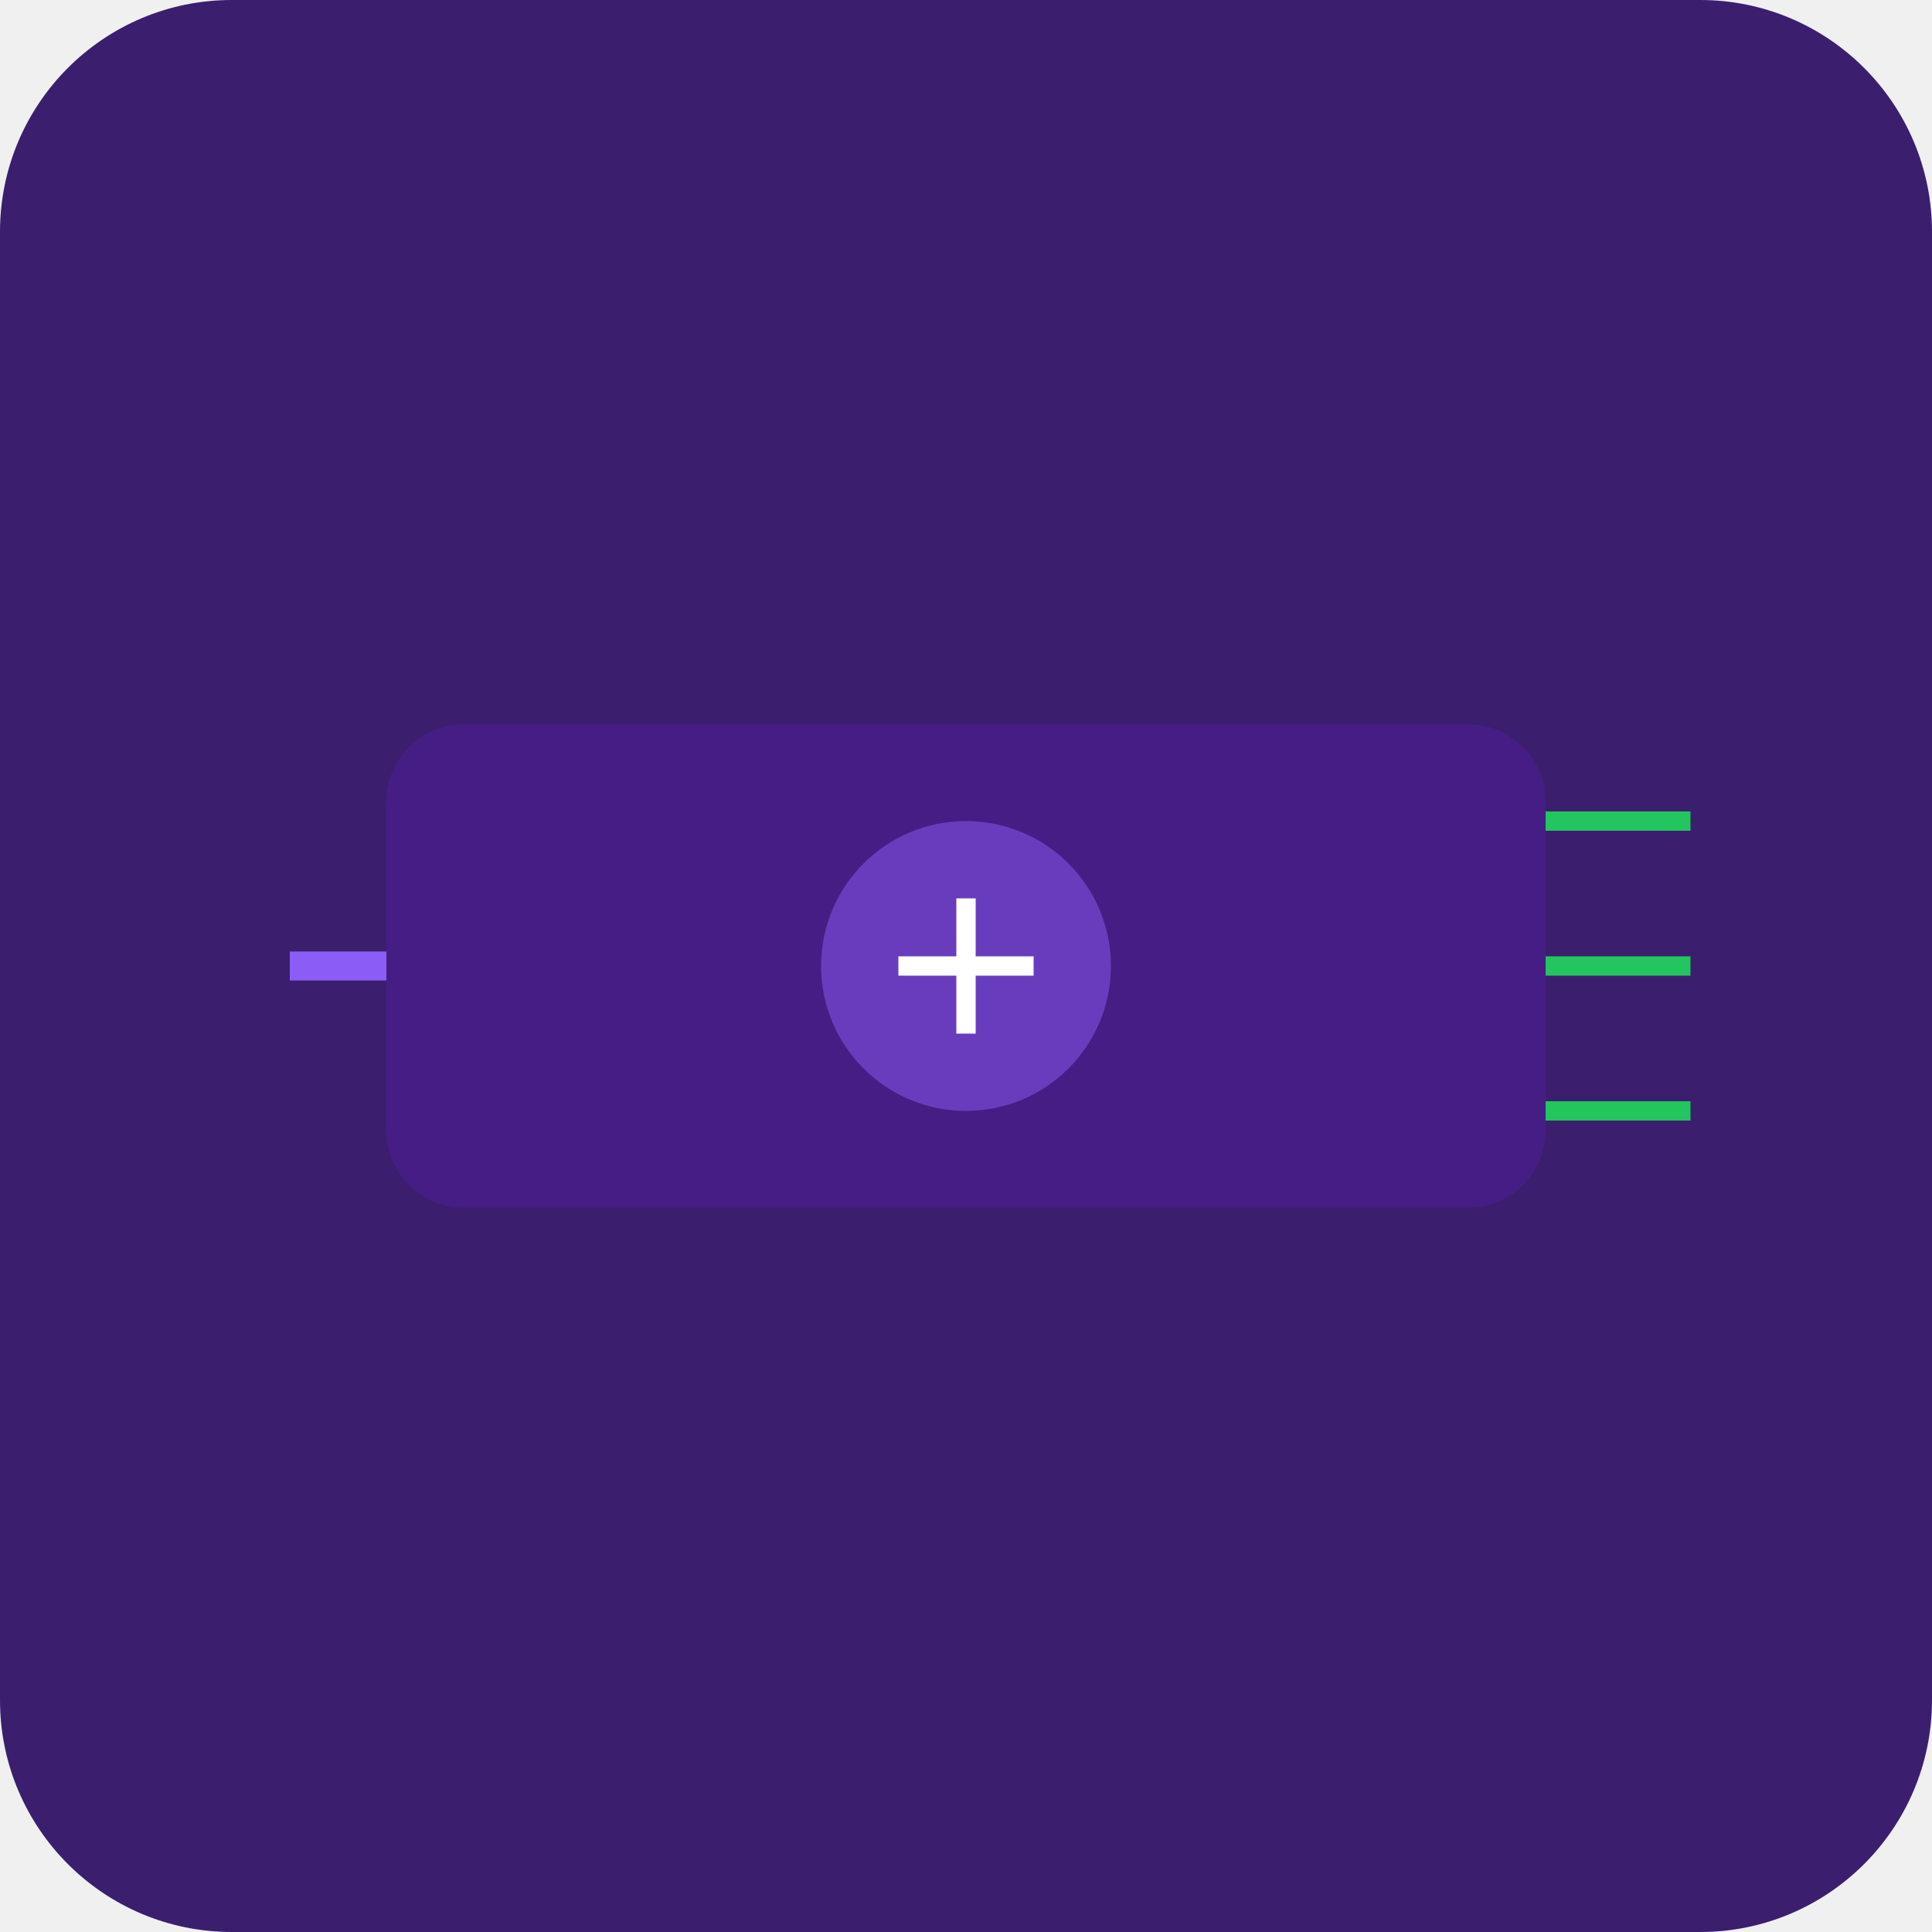
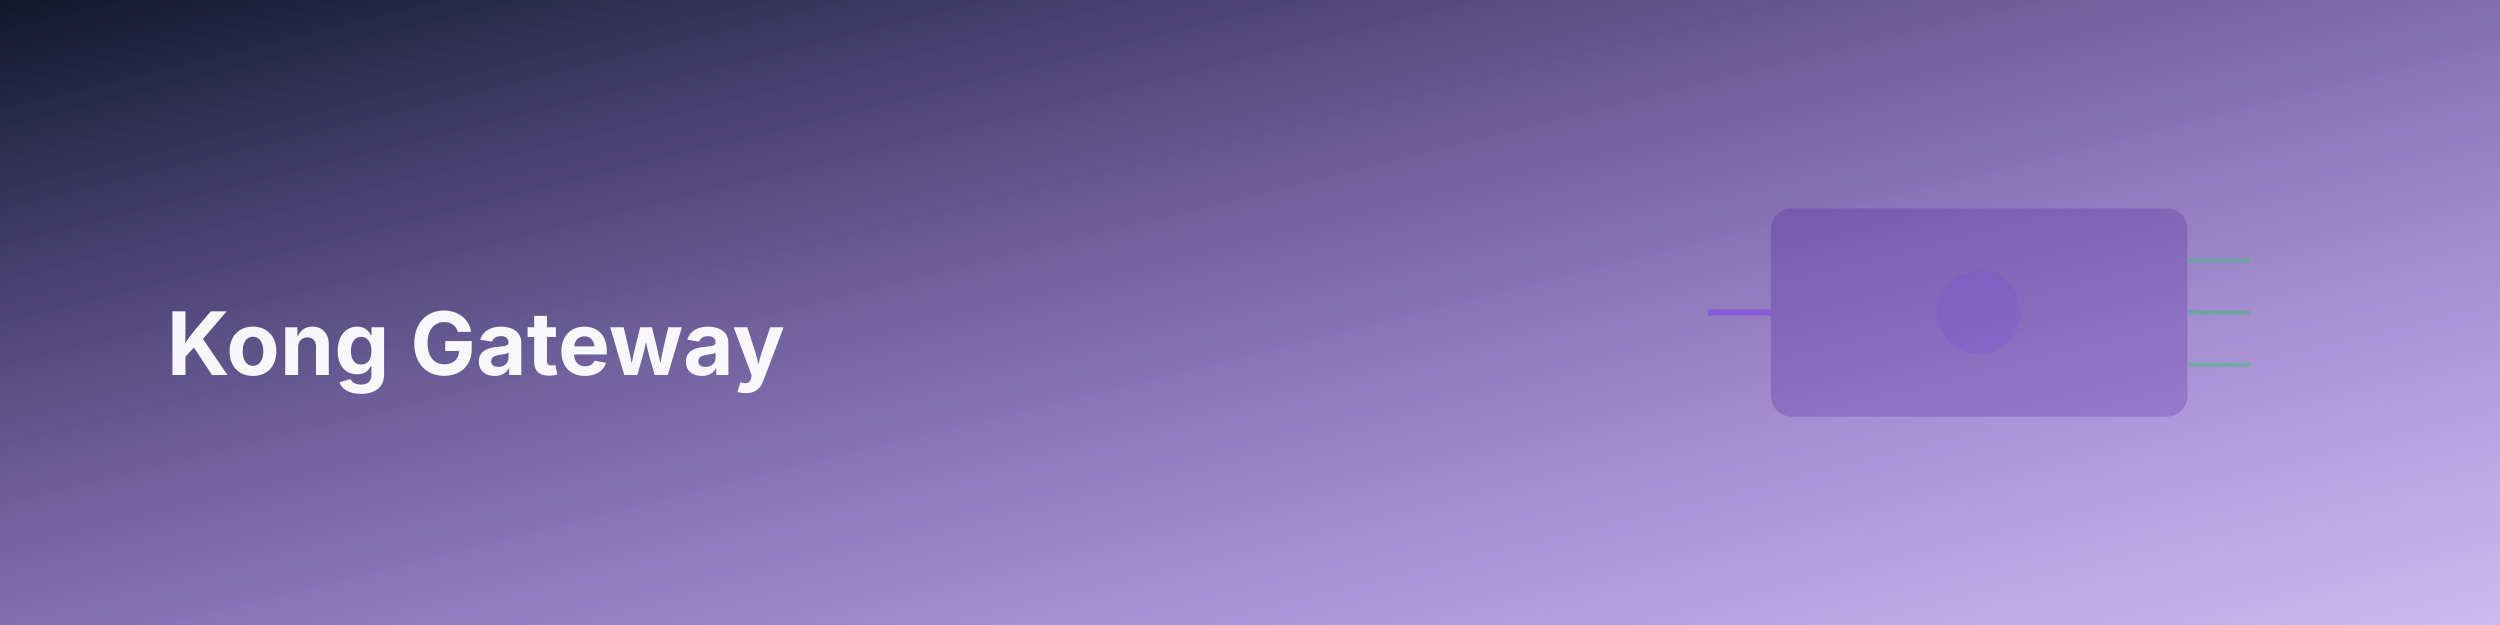
- <svg xmlns="http://www.w3.org/2000/svg" viewBox="0 0 200 200" width="200" height="200">
-   <rect width="200" height="200" rx="24" fill="#3b1f6e" />
-   <rect x="40" y="75" width="120" height="50" rx="8" fill="#4c1d95" opacity="0.6" />
-   <path d="M30 100 L40 100" stroke="#8b5cf6" stroke-width="3" />
-   <path d="M160 85 L175 85" stroke="#22c55e" stroke-width="2" />
-   <path d="M160 100 L175 100" stroke="#22c55e" stroke-width="2" />
-   <path d="M160 115 L175 115" stroke="#22c55e" stroke-width="2" />
-   <circle cx="100" cy="100" r="15" fill="#8b5cf6" opacity="0.5" />
-   <path d="M93 100 L107 100" stroke="white" stroke-width="2" />
-   <path d="M100 93 L100 107" stroke="white" stroke-width="2" />
+ <svg xmlns="http://www.w3.org/2000/svg" viewBox="0 0 1200 300" width="1200" height="300">
+   <defs>
+     <linearGradient id="bg_kong-gateway" x1="0%" y1="0%" x2="100%" y2="100%">
+       <stop offset="0%" style="stop-color:#0f172a;stop-opacity:1" />
+       <stop offset="100%" style="stop-color:#7c3aed;stop-opacity:0.3" />
+     </linearGradient>
+   </defs>
+   <rect width="1200" height="300" rx="0" fill="url(#bg_kong-gateway)" />
+   <rect x="850" y="100" width="200" height="100" rx="10" fill="#4c1d95" opacity="0.25" />
+   <path d="M820 150 L850 150" stroke="#7c3aed" stroke-width="3" opacity="0.5" />
+   <path d="M1050 125 L1080 125" stroke="#22c55e" stroke-width="2" opacity="0.4" />
+   <path d="M1050 150 L1080 150" stroke="#22c55e" stroke-width="2" opacity="0.4" />
+   <path d="M1050 175 L1080 175" stroke="#22c55e" stroke-width="2" opacity="0.4" />
+   <circle cx="950" cy="150" r="20" fill="#7c3aed" opacity="0.2" />
+   <text x="80" y="180" font-family="system-ui, -apple-system, sans-serif" font-size="42" font-weight="700" fill="white" opacity="0.95">Kong Gateway</text>
</svg>
